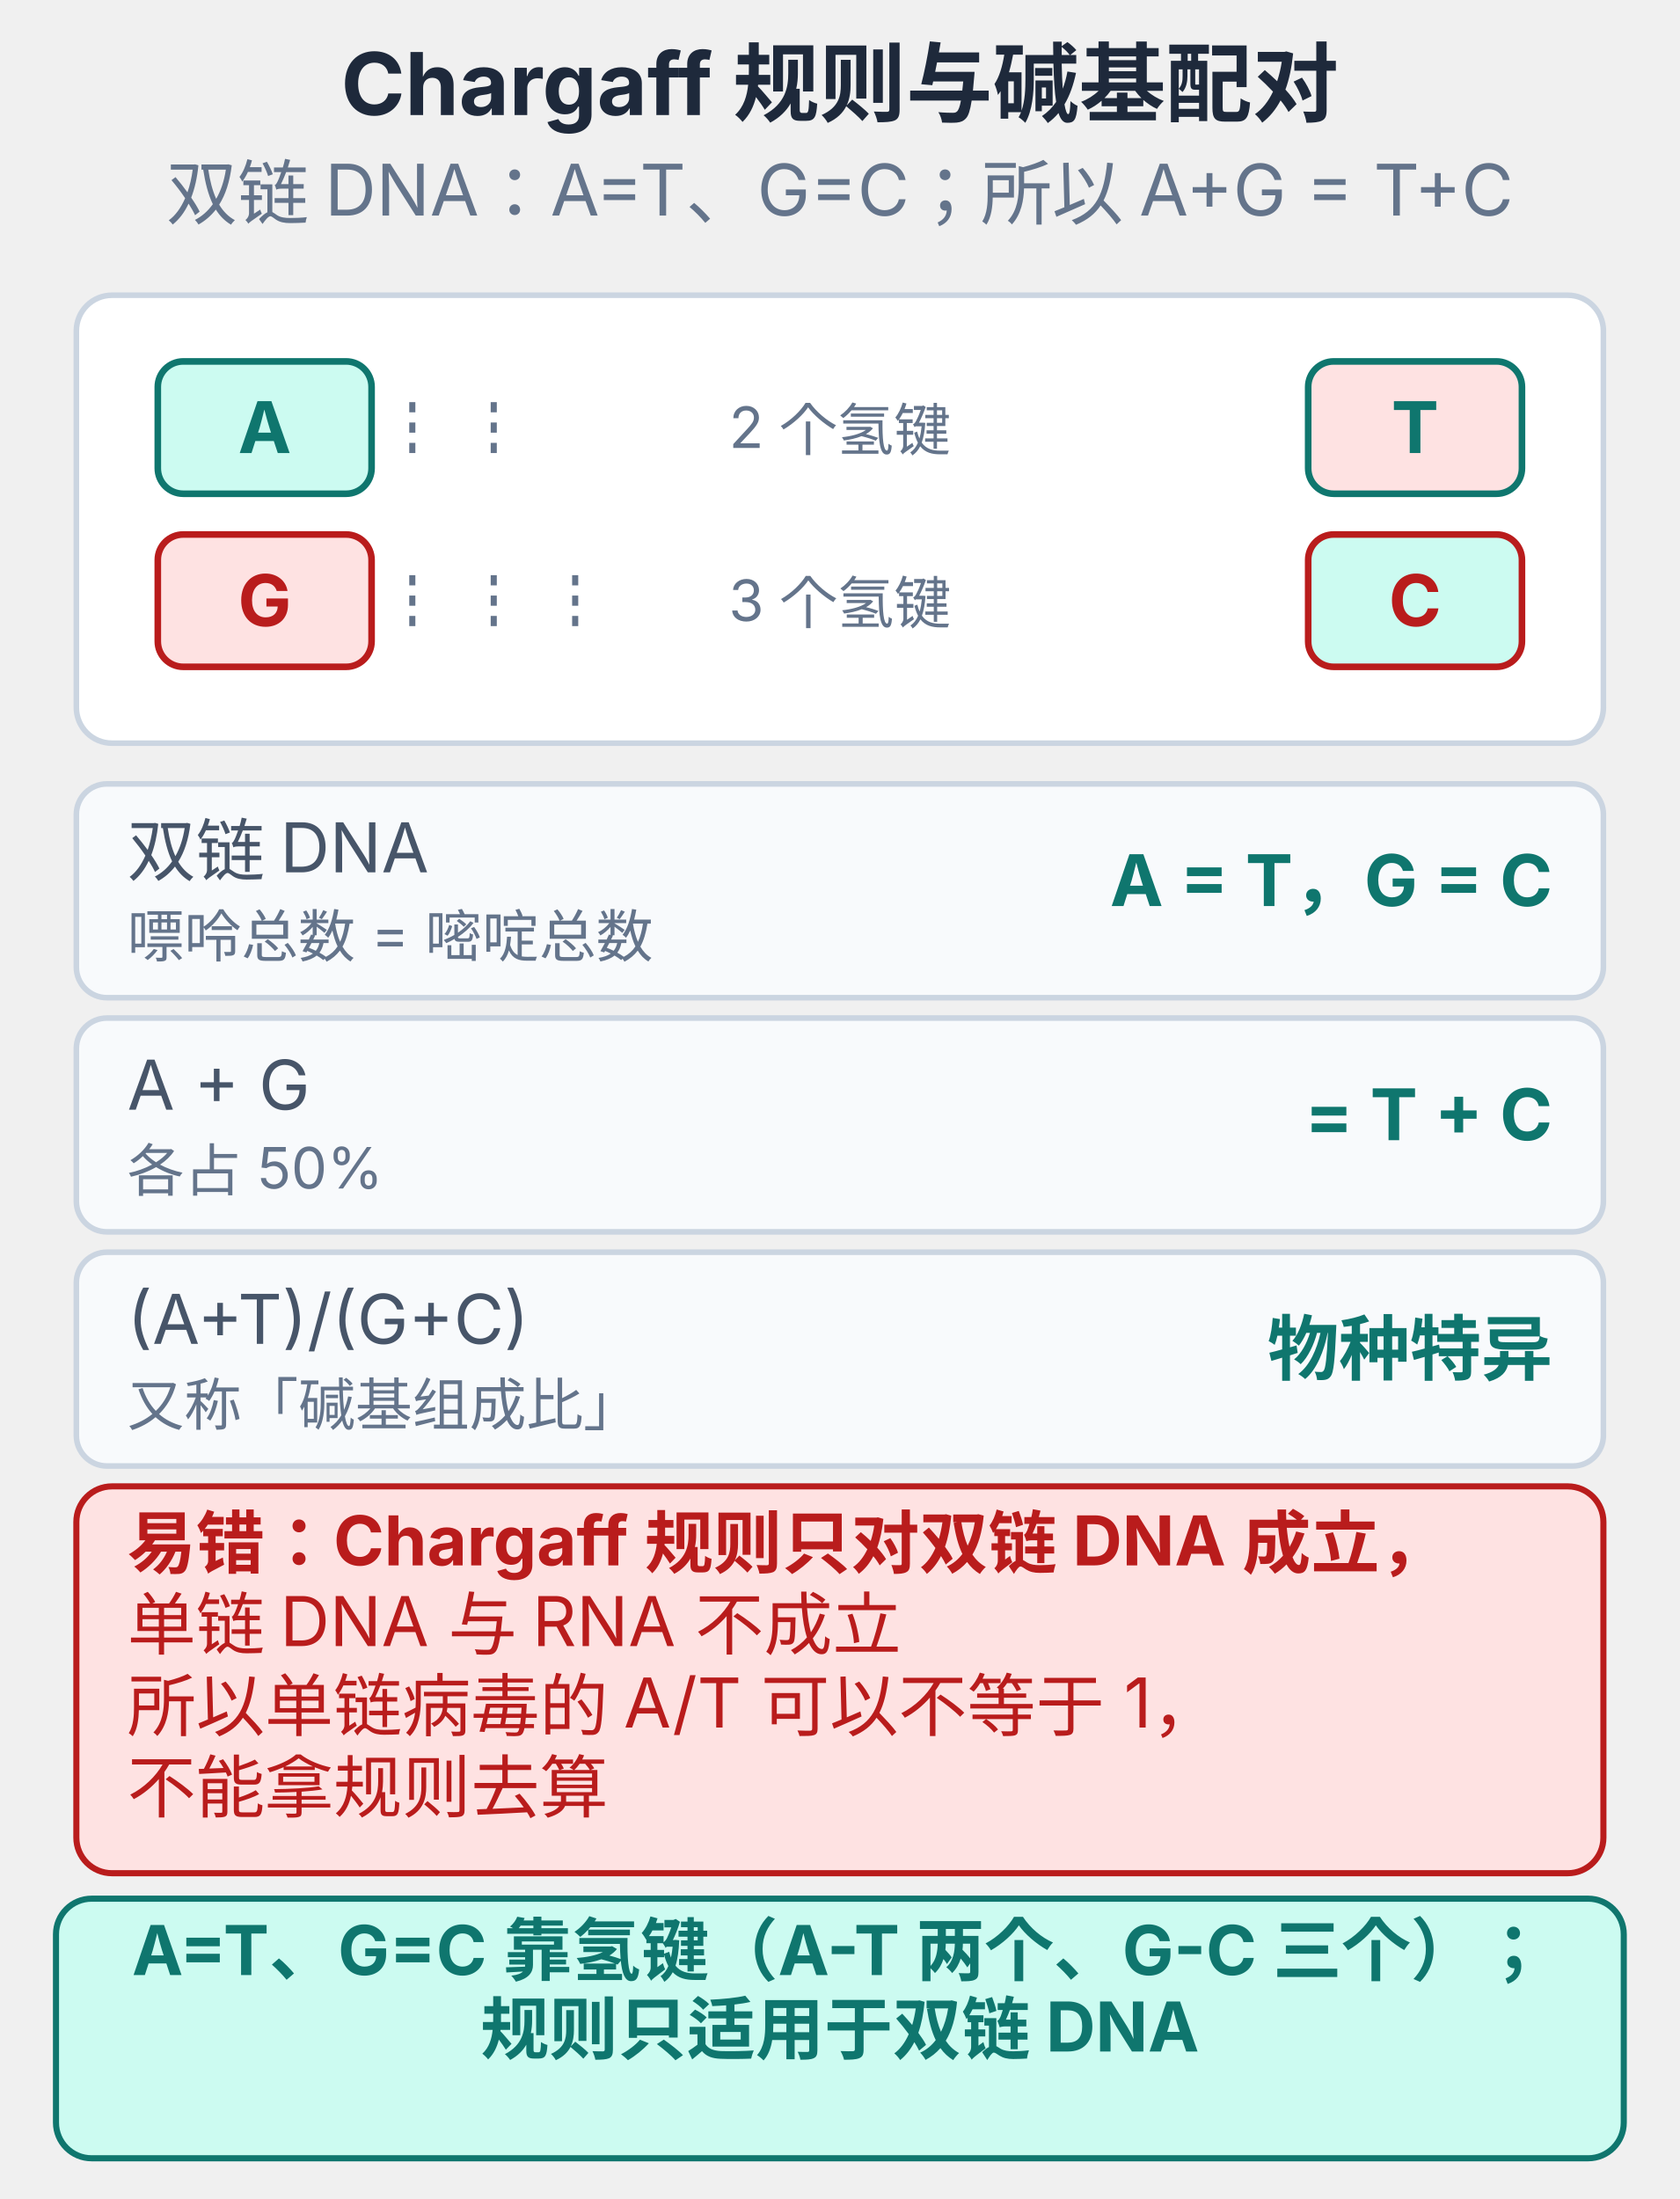
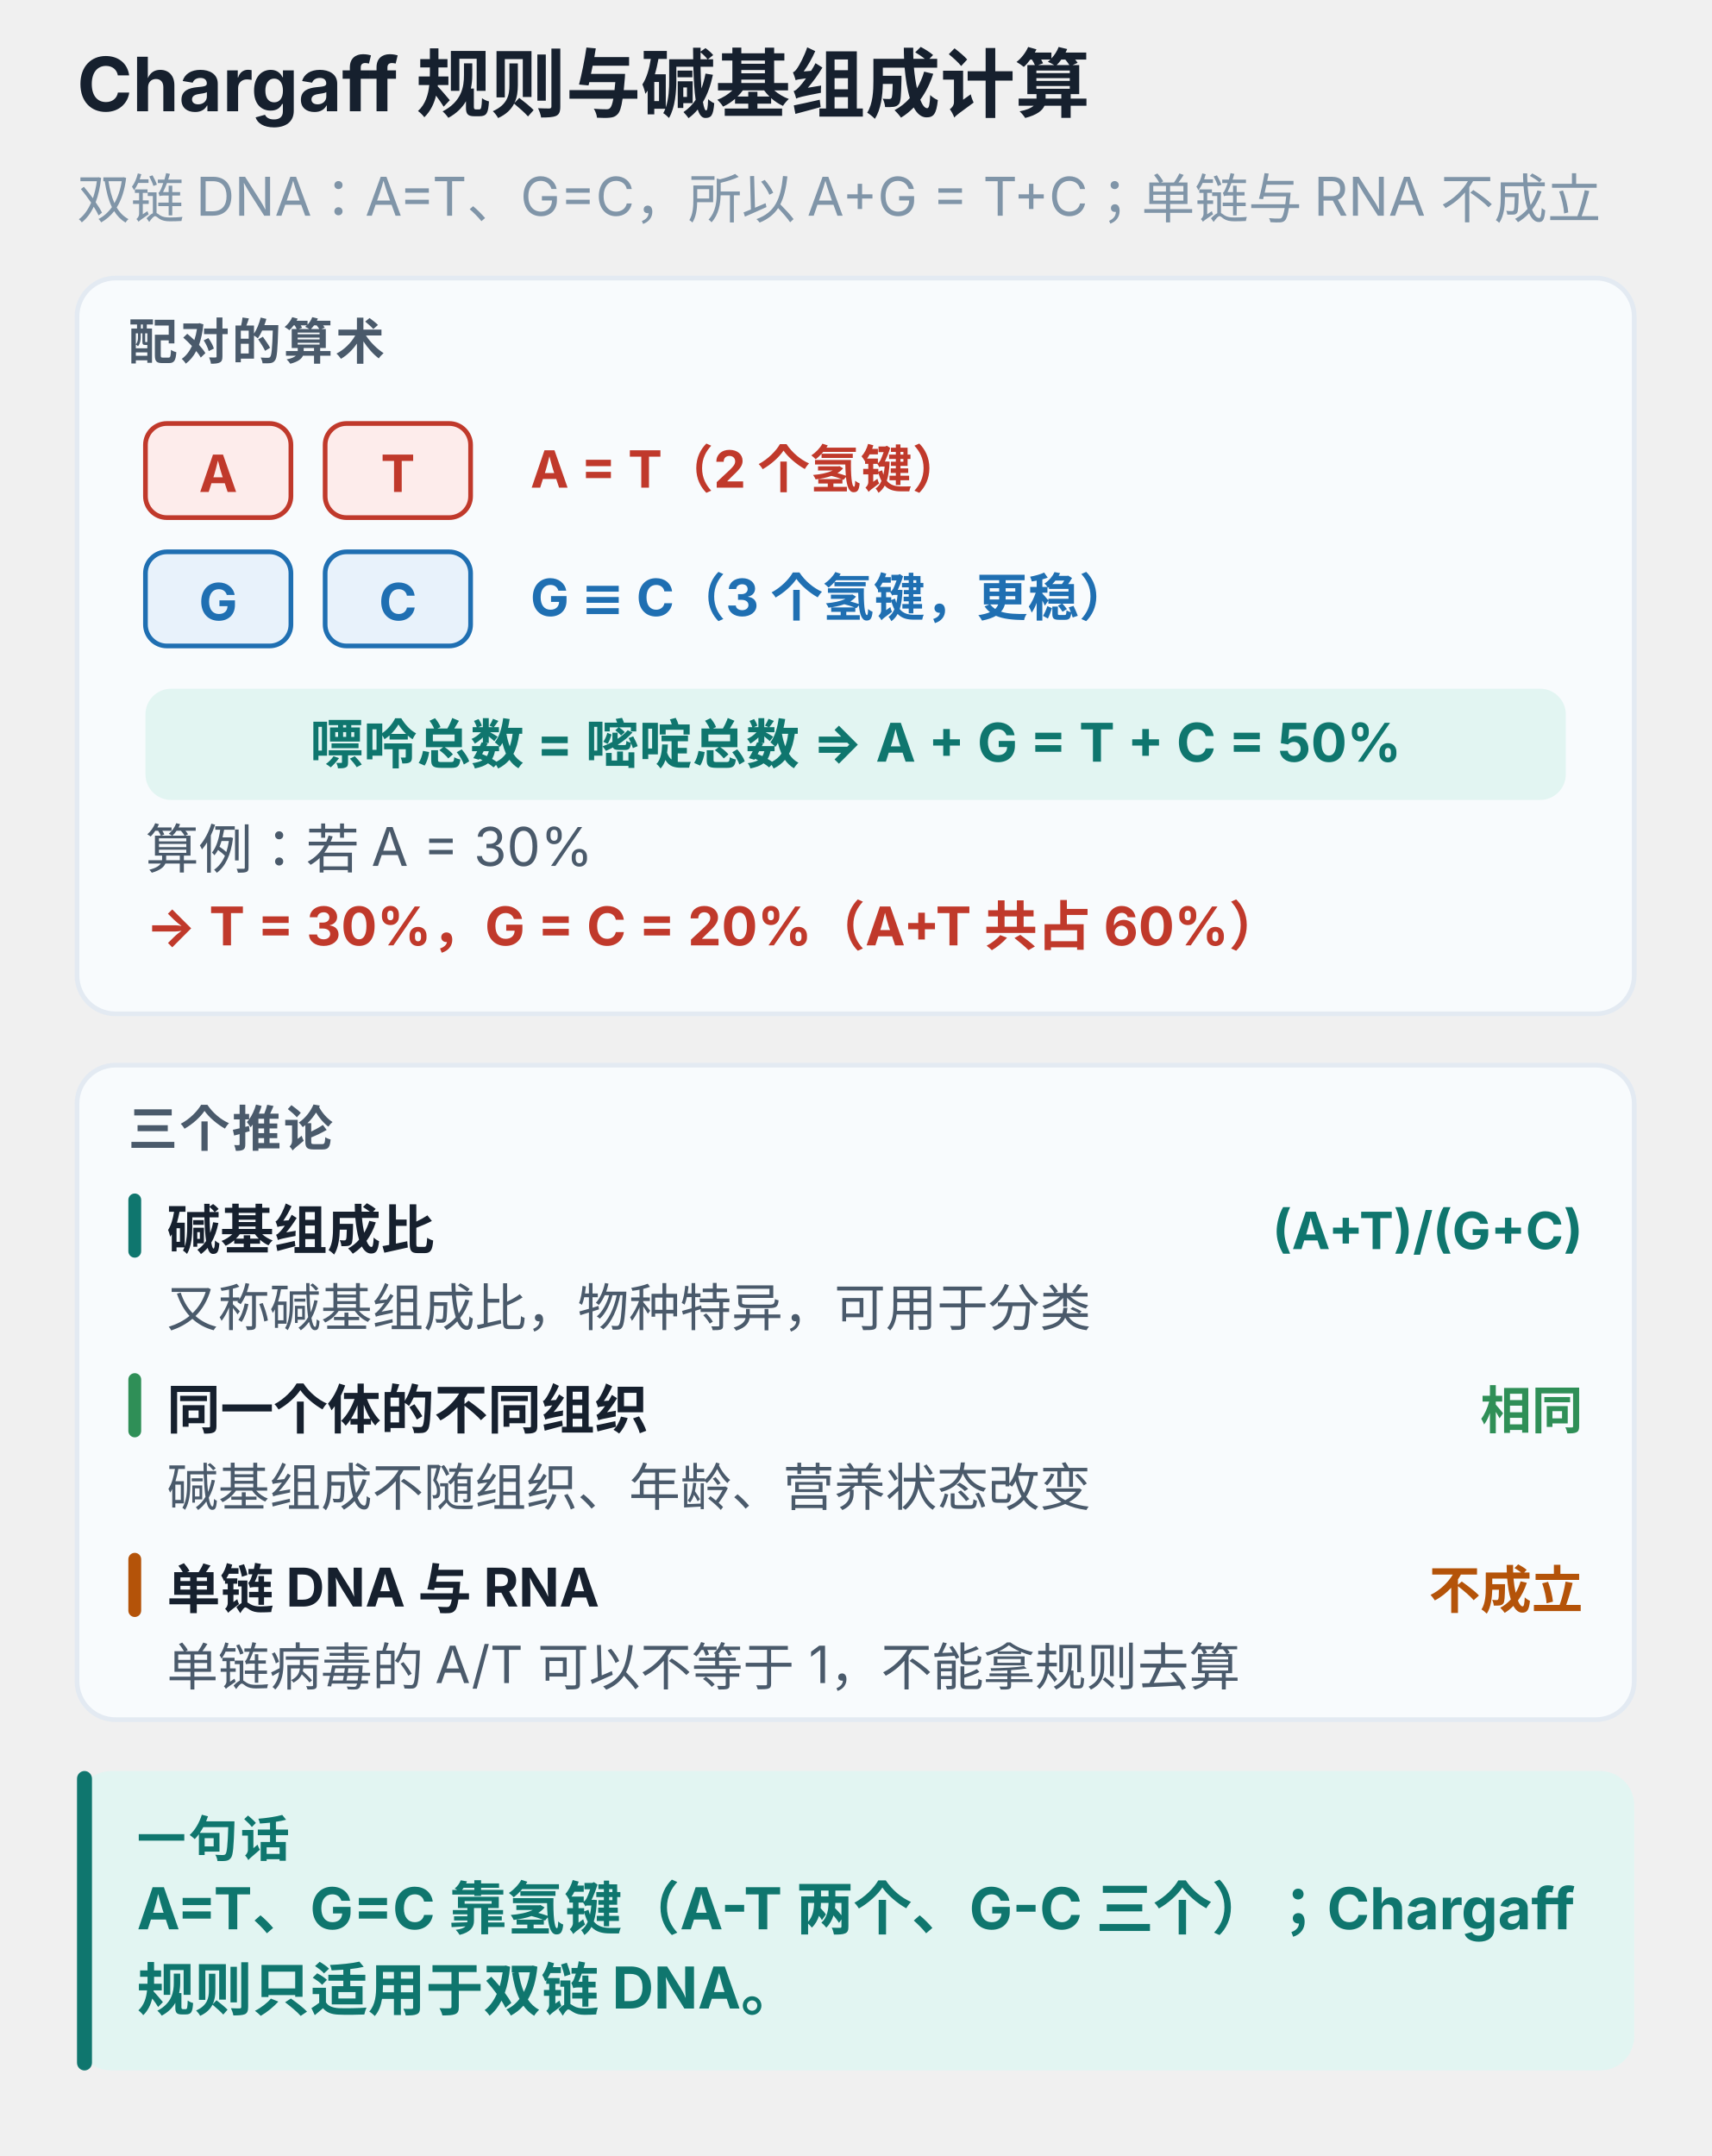
- <svg xmlns="http://www.w3.org/2000/svg" viewBox="0 0 330 432" width="100%" style="max-width:330px;display:block;margin:0 auto;background:#ffffff;border-radius:10px" role="img">
-   <text x="165.0" y="22.6" text-anchor="middle" font-size="17" font-weight="700" fill="#1e293b" font-family="-apple-system,'PingFang SC','Microsoft YaHei',sans-serif">Chargaff 规则与碱基配对</text>
-   <text x="165.0" y="43.0" text-anchor="middle" font-size="14" font-weight="400" fill="#64748b" font-family="-apple-system,'PingFang SC','Microsoft YaHei',sans-serif">双链 DNA：A=T、G=C；所以 A+G = T+C</text>
-   <rect x="15.0" y="58.0" width="300.0" height="88.0" rx="7" fill="#ffffff" stroke="#cbd5e1" stroke-width="1.1" />
-   <rect x="31.0" y="71.0" width="42.0" height="26.0" rx="5" fill="#ccfbf1" stroke="#0f766e" stroke-width="1.3" />
-   <text x="52.0" y="89.0" text-anchor="middle" font-size="14" font-weight="700" fill="#0f766e" font-family="-apple-system,'PingFang SC','Microsoft YaHei',sans-serif">A</text>
-   <rect x="257.0" y="71.0" width="42.0" height="26.0" rx="5" fill="#fee2e2" stroke="#0f766e" stroke-width="1.3" />
-   <text x="278.0" y="89.0" text-anchor="middle" font-size="14" font-weight="700" fill="#0f766e" font-family="-apple-system,'PingFang SC','Microsoft YaHei',sans-serif">T</text>
-   <path d="M81,79 V89" stroke="#64748b" stroke-width="1.2" stroke-dasharray="2 2" />
-   <path d="M97,79 V89" stroke="#64748b" stroke-width="1.2" stroke-dasharray="2 2" />
-   <text x="165.0" y="88.0" text-anchor="middle" font-size="11.2" font-weight="400" fill="#64748b" font-family="-apple-system,'PingFang SC','Microsoft YaHei',sans-serif">2 个氢键</text>
-   <rect x="31.0" y="105.0" width="42.0" height="26.0" rx="5" fill="#fee2e2" stroke="#b91c1c" stroke-width="1.3" />
-   <text x="52.0" y="123.0" text-anchor="middle" font-size="14" font-weight="700" fill="#b91c1c" font-family="-apple-system,'PingFang SC','Microsoft YaHei',sans-serif">G</text>
-   <rect x="257.0" y="105.0" width="42.0" height="26.0" rx="5" fill="#ccfbf1" stroke="#b91c1c" stroke-width="1.3" />
-   <text x="278.0" y="123.0" text-anchor="middle" font-size="14" font-weight="700" fill="#b91c1c" font-family="-apple-system,'PingFang SC','Microsoft YaHei',sans-serif">C</text>
-   <path d="M81,113 V123" stroke="#64748b" stroke-width="1.2" stroke-dasharray="2 2" />
-   <path d="M97,113 V123" stroke="#64748b" stroke-width="1.2" stroke-dasharray="2 2" />
-   <path d="M113,113 V123" stroke="#64748b" stroke-width="1.2" stroke-dasharray="2 2" />
-   <text x="165.0" y="122.0" text-anchor="middle" font-size="11.2" font-weight="400" fill="#64748b" font-family="-apple-system,'PingFang SC','Microsoft YaHei',sans-serif">3 个氢键</text>
-   <rect x="15.0" y="154.0" width="300.0" height="42.0" rx="6" fill="#f8fafc" stroke="#cbd5e1" stroke-width="1.1" />
-   <text x="25.0" y="172.0" text-anchor="start" font-size="13.5" font-weight="400" fill="#475569" font-family="-apple-system,'PingFang SC','Microsoft YaHei',sans-serif">双链 DNA</text>
-   <text x="25.0" y="188.0" text-anchor="start" font-size="11.2" font-weight="400" fill="#64748b" font-family="-apple-system,'PingFang SC','Microsoft YaHei',sans-serif">嘌呤总数 = 嘧啶总数</text>
-   <text x="305.0" y="178.0" text-anchor="end" font-size="14" font-weight="700" fill="#0f766e" font-family="-apple-system,'PingFang SC','Microsoft YaHei',sans-serif">A = T，G = C</text>
-   <rect x="15.0" y="200.0" width="300.0" height="42.0" rx="6" fill="#f8fafc" stroke="#cbd5e1" stroke-width="1.1" />
-   <text x="25.0" y="218.0" text-anchor="start" font-size="13.5" font-weight="400" fill="#475569" font-family="-apple-system,'PingFang SC','Microsoft YaHei',sans-serif">A + G</text>
-   <text x="25.0" y="234.0" text-anchor="start" font-size="11.2" font-weight="400" fill="#64748b" font-family="-apple-system,'PingFang SC','Microsoft YaHei',sans-serif">各占 50%</text>
-   <text x="305.0" y="224.0" text-anchor="end" font-size="14" font-weight="700" fill="#0f766e" font-family="-apple-system,'PingFang SC','Microsoft YaHei',sans-serif">= T + C</text>
-   <rect x="15.0" y="246.0" width="300.0" height="42.0" rx="6" fill="#f8fafc" stroke="#cbd5e1" stroke-width="1.1" />
-   <text x="25.0" y="264.0" text-anchor="start" font-size="13.5" font-weight="400" fill="#475569" font-family="-apple-system,'PingFang SC','Microsoft YaHei',sans-serif">(A+T)/(G+C)</text>
-   <text x="25.0" y="280.0" text-anchor="start" font-size="11.2" font-weight="400" fill="#64748b" font-family="-apple-system,'PingFang SC','Microsoft YaHei',sans-serif">又称「碱基组成比」</text>
-   <text x="305.0" y="270.0" text-anchor="end" font-size="14" font-weight="700" fill="#0f766e" font-family="-apple-system,'PingFang SC','Microsoft YaHei',sans-serif">物种特异</text>
-   <rect x="15.0" y="292.0" width="300.0" height="76.0" rx="7" fill="#fee2e2" stroke="#b91c1c" stroke-width="1.2" />
-   <text x="25.0" y="308.0" text-anchor="start" font-size="13.5" font-weight="700" fill="#b91c1c" font-family="-apple-system,'PingFang SC','Microsoft YaHei',sans-serif">易错：Chargaff 规则只对双链 DNA 成立，</text>
-   <text x="25.0" y="324.0" text-anchor="start" font-size="13.5" font-weight="400" fill="#b91c1c" font-family="-apple-system,'PingFang SC','Microsoft YaHei',sans-serif">单链 DNA 与 RNA 不成立</text>
-   <text x="25.0" y="340.0" text-anchor="start" font-size="13.5" font-weight="400" fill="#b91c1c" font-family="-apple-system,'PingFang SC','Microsoft YaHei',sans-serif">所以单链病毒的 A/T 可以不等于 1，</text>
-   <text x="25.0" y="356.0" text-anchor="start" font-size="13.5" font-weight="400" fill="#b91c1c" font-family="-apple-system,'PingFang SC','Microsoft YaHei',sans-serif">不能拿规则去算</text>
-   <rect x="11.0" y="373.0" width="308.0" height="51.0" rx="7" fill="#ccfbf1" stroke="#0f766e" stroke-width="1.2" />
-   <text x="165.0" y="388.0" text-anchor="middle" font-size="13.5" font-weight="700" fill="#0f766e" font-family="-apple-system,'PingFang SC','Microsoft YaHei',sans-serif">A=T、G=C 靠氢键（A-T 两个、G-C 三个）；</text>
-   <text x="165.0" y="403.5" text-anchor="middle" font-size="13.5" font-weight="700" fill="#0f766e" font-family="-apple-system,'PingFang SC','Microsoft YaHei',sans-serif">规则只适用于双链 DNA</text>
+ <svg xmlns="http://www.w3.org/2000/svg" viewBox="0 0 400 504" width="100%" style="max-width:400px;display:block;margin:0 auto;background:#ffffff;border-radius:12px" role="img" aria-label="Chargaff 规则与碱基组成计算">
+   <text x="18.0" y="26.0" font-size="17.5" font-weight="700" fill="#16202e" font-family="-apple-system,BlinkMacSystemFont,'PingFang SC','Microsoft YaHei',sans-serif">Chargaff 规则与碱基组成计算</text>
+   <text x="18.0" y="51.0" font-size="12.5" font-weight="400" fill="#8095a8" font-family="-apple-system,BlinkMacSystemFont,'PingFang SC','Microsoft YaHei',sans-serif">双链 DNA：A=T、G=C，所以 A+G = T+C；单链与 RNA 不成立</text>
+   <rect x="18.0" y="65.0" width="364.0" height="172.0" rx="9" fill="#f8fbfd" stroke="#e3eaf2" stroke-width="1.1" />
+   <text x="30.0" y="84.0" font-size="11.5" font-weight="700" fill="#4a5a6b" letter-spacing="0.6" font-family="-apple-system,BlinkMacSystemFont,'PingFang SC','Microsoft YaHei',sans-serif">配对的算术</text>
+   <rect x="34.0" y="99.0" width="34.0" height="22.0" rx="5" fill="#fdeceb" stroke="#c0392b" stroke-width="1.1" />
+   <text x="51.0" y="115.0" text-anchor="middle" font-size="12" font-weight="700" fill="#c0392b" font-family="-apple-system,BlinkMacSystemFont,'PingFang SC','Microsoft YaHei',sans-serif">A</text>
+   <rect x="76.0" y="99.0" width="34.0" height="22.0" rx="5" fill="#fdeceb" stroke="#c0392b" stroke-width="1.1" />
+   <text x="93.0" y="115.0" text-anchor="middle" font-size="12" font-weight="700" fill="#c0392b" font-family="-apple-system,BlinkMacSystemFont,'PingFang SC','Microsoft YaHei',sans-serif">T</text>
+   <text x="124.0" y="114.0" font-size="12" font-weight="700" fill="#c0392b" font-family="-apple-system,BlinkMacSystemFont,'PingFang SC','Microsoft YaHei',sans-serif">A = T（2 个氢键）</text>
+   <rect x="34.0" y="129.0" width="34.0" height="22.0" rx="5" fill="#e8f2fb" stroke="#1f6fb2" stroke-width="1.1" />
+   <text x="51.0" y="145.0" text-anchor="middle" font-size="12" font-weight="700" fill="#1f6fb2" font-family="-apple-system,BlinkMacSystemFont,'PingFang SC','Microsoft YaHei',sans-serif">G</text>
+   <rect x="76.0" y="129.0" width="34.0" height="22.0" rx="5" fill="#e8f2fb" stroke="#1f6fb2" stroke-width="1.1" />
+   <text x="93.0" y="145.0" text-anchor="middle" font-size="12" font-weight="700" fill="#1f6fb2" font-family="-apple-system,BlinkMacSystemFont,'PingFang SC','Microsoft YaHei',sans-serif">C</text>
+   <text x="124.0" y="144.0" font-size="12" font-weight="700" fill="#1f6fb2" font-family="-apple-system,BlinkMacSystemFont,'PingFang SC','Microsoft YaHei',sans-serif">G ≡ C（3 个氢键，更稳）</text>
+   <rect x="34.0" y="161.0" width="332.0" height="26.0" rx="6" fill="#e2f5f2" />
+   <text x="200.0" y="178.5" text-anchor="middle" font-size="12.5" font-weight="700" fill="#0f766e" font-family="-apple-system,BlinkMacSystemFont,'PingFang SC','Microsoft YaHei',sans-serif">嘌呤总数 = 嘧啶总数 ⇒ A + G = T + C = 50%</text>
+   <text x="34.0" y="203.0" font-size="12.5" font-weight="400" fill="#4a5a6b" font-family="-apple-system,BlinkMacSystemFont,'PingFang SC','Microsoft YaHei',sans-serif">算例：若 A = 30%</text>
+   <text x="34.0" y="221.0" font-size="12.5" font-weight="700" fill="#c0392b" font-family="-apple-system,BlinkMacSystemFont,'PingFang SC','Microsoft YaHei',sans-serif">→ T = 30%，G = C = 20%（A+T 共占 60%）</text>
+   <rect x="18.0" y="249.0" width="364.0" height="153.0" rx="9" fill="#f8fbfd" stroke="#e3eaf2" stroke-width="1.1" />
+   <text x="30.0" y="268.0" font-size="11.5" font-weight="700" fill="#4a5a6b" letter-spacing="0.6" font-family="-apple-system,BlinkMacSystemFont,'PingFang SC','Microsoft YaHei',sans-serif">三个推论</text>
+   <rect x="30.0" y="279.0" width="3.0" height="15.0" rx="1.5" fill="#0f766e" />
+   <text x="39.0" y="292.0" font-size="12.5" font-weight="700" fill="#16202e" font-family="-apple-system,BlinkMacSystemFont,'PingFang SC','Microsoft YaHei',sans-serif">碱基组成比</text>
+   <text x="370.0" y="292.0" text-anchor="end" font-size="12" font-weight="700" fill="#0f766e" font-family="-apple-system,BlinkMacSystemFont,'PingFang SC','Microsoft YaHei',sans-serif">(A+T)/(G+C)</text>
+   <text x="39.0" y="310.0" font-size="12" font-weight="400" fill="#4a5a6b" font-family="-apple-system,BlinkMacSystemFont,'PingFang SC','Microsoft YaHei',sans-serif">又称碱基组成比，物种特异，可用于分类</text>
+   <rect x="30.0" y="321.0" width="3.0" height="15.0" rx="1.5" fill="#2f8f57" />
+   <text x="39.0" y="334.0" font-size="12.5" font-weight="700" fill="#16202e" font-family="-apple-system,BlinkMacSystemFont,'PingFang SC','Microsoft YaHei',sans-serif">同一个体的不同组织</text>
+   <text x="370.0" y="334.0" text-anchor="end" font-size="12" font-weight="700" fill="#2f8f57" font-family="-apple-system,BlinkMacSystemFont,'PingFang SC','Microsoft YaHei',sans-serif">相同</text>
+   <text x="39.0" y="352.0" font-size="12" font-weight="400" fill="#4a5a6b" font-family="-apple-system,BlinkMacSystemFont,'PingFang SC','Microsoft YaHei',sans-serif">碱基组成不随组织、年龄、营养状态改变</text>
+   <rect x="30.0" y="363.0" width="3.0" height="15.0" rx="1.5" fill="#b45309" />
+   <text x="39.0" y="376.0" font-size="12.5" font-weight="700" fill="#16202e" font-family="-apple-system,BlinkMacSystemFont,'PingFang SC','Microsoft YaHei',sans-serif">单链 DNA 与 RNA</text>
+   <text x="370.0" y="376.0" text-anchor="end" font-size="12" font-weight="700" fill="#b45309" font-family="-apple-system,BlinkMacSystemFont,'PingFang SC','Microsoft YaHei',sans-serif">不成立</text>
+   <text x="39.0" y="394.0" font-size="12" font-weight="400" fill="#4a5a6b" font-family="-apple-system,BlinkMacSystemFont,'PingFang SC','Microsoft YaHei',sans-serif">单链病毒的 A/T 可以不等于 1，不能拿规则去算</text>
+   <rect x="18.0" y="414.0" width="364.0" height="70.0" rx="8" fill="#e2f5f2" />
+   <rect x="18.0" y="414.0" width="3.5" height="70.0" rx="1.8" fill="#0f766e" />
+   <text x="32.0" y="434.0" font-size="11.5" font-weight="700" fill="#0f766e" letter-spacing="0.6" font-family="-apple-system,BlinkMacSystemFont,'PingFang SC','Microsoft YaHei',sans-serif">一句话</text>
+   <text x="32.0" y="451.0" font-size="13.5" font-weight="700" fill="#0f766e" font-family="-apple-system,BlinkMacSystemFont,'PingFang SC','Microsoft YaHei',sans-serif">A=T、G=C 靠氢键（A-T 两个、G-C 三个）；Chargaff</text>
+   <text x="32.0" y="470.0" font-size="13.5" font-weight="700" fill="#0f766e" font-family="-apple-system,BlinkMacSystemFont,'PingFang SC','Microsoft YaHei',sans-serif">规则只适用于双链 DNA。</text>
</svg>
